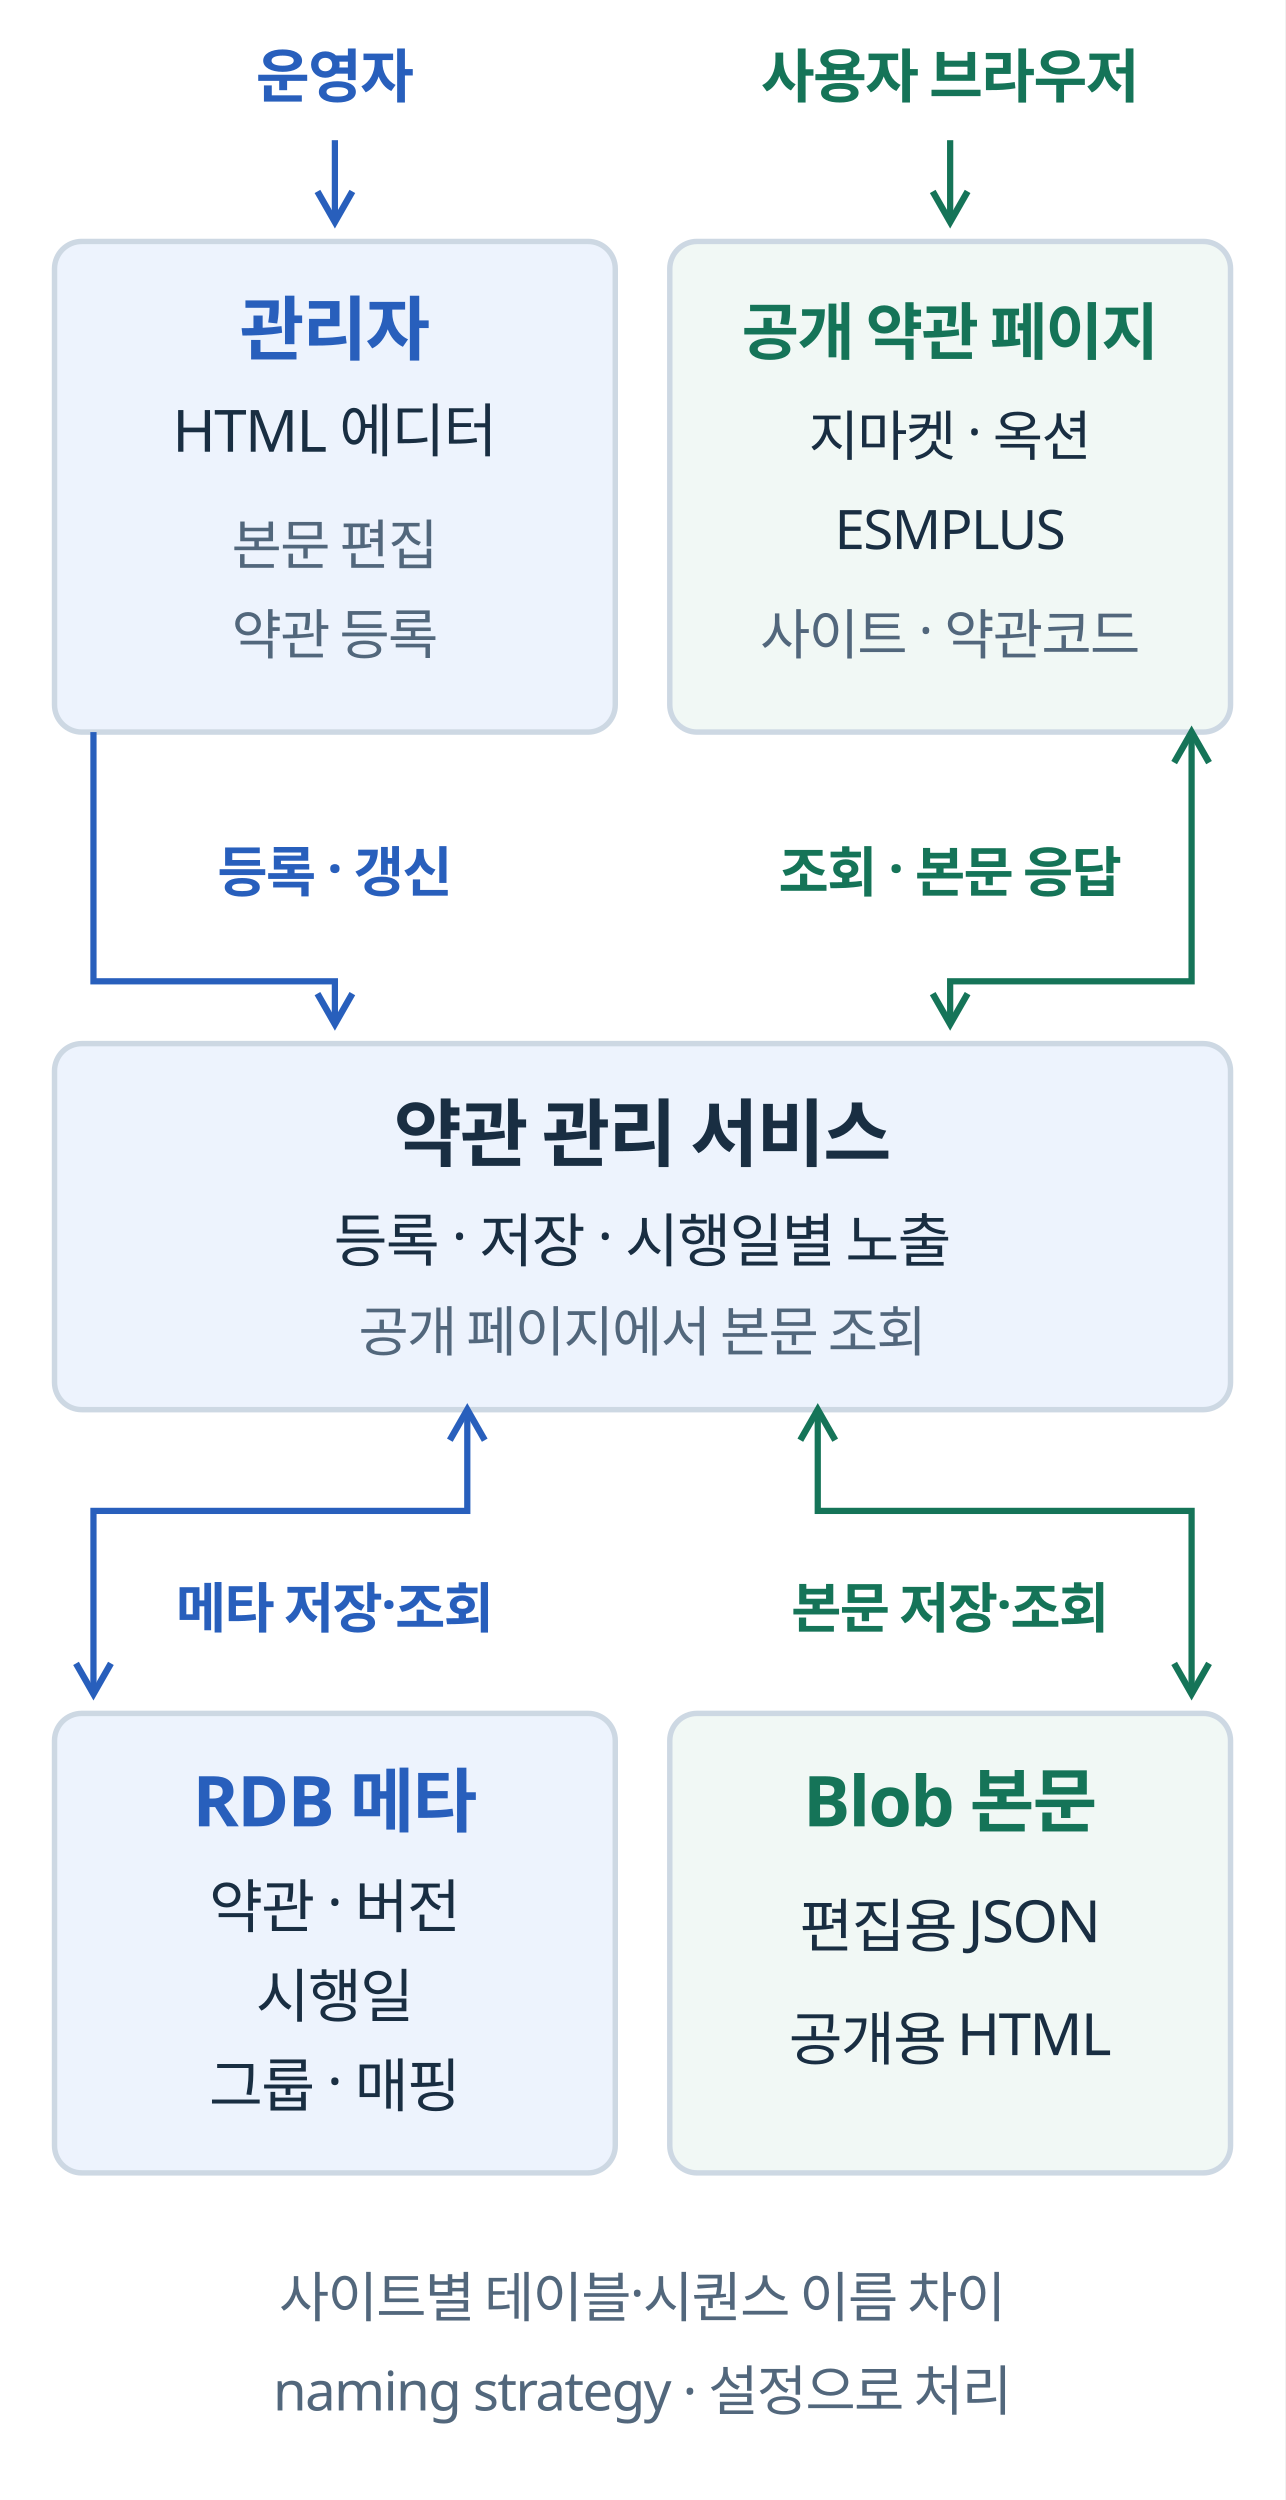
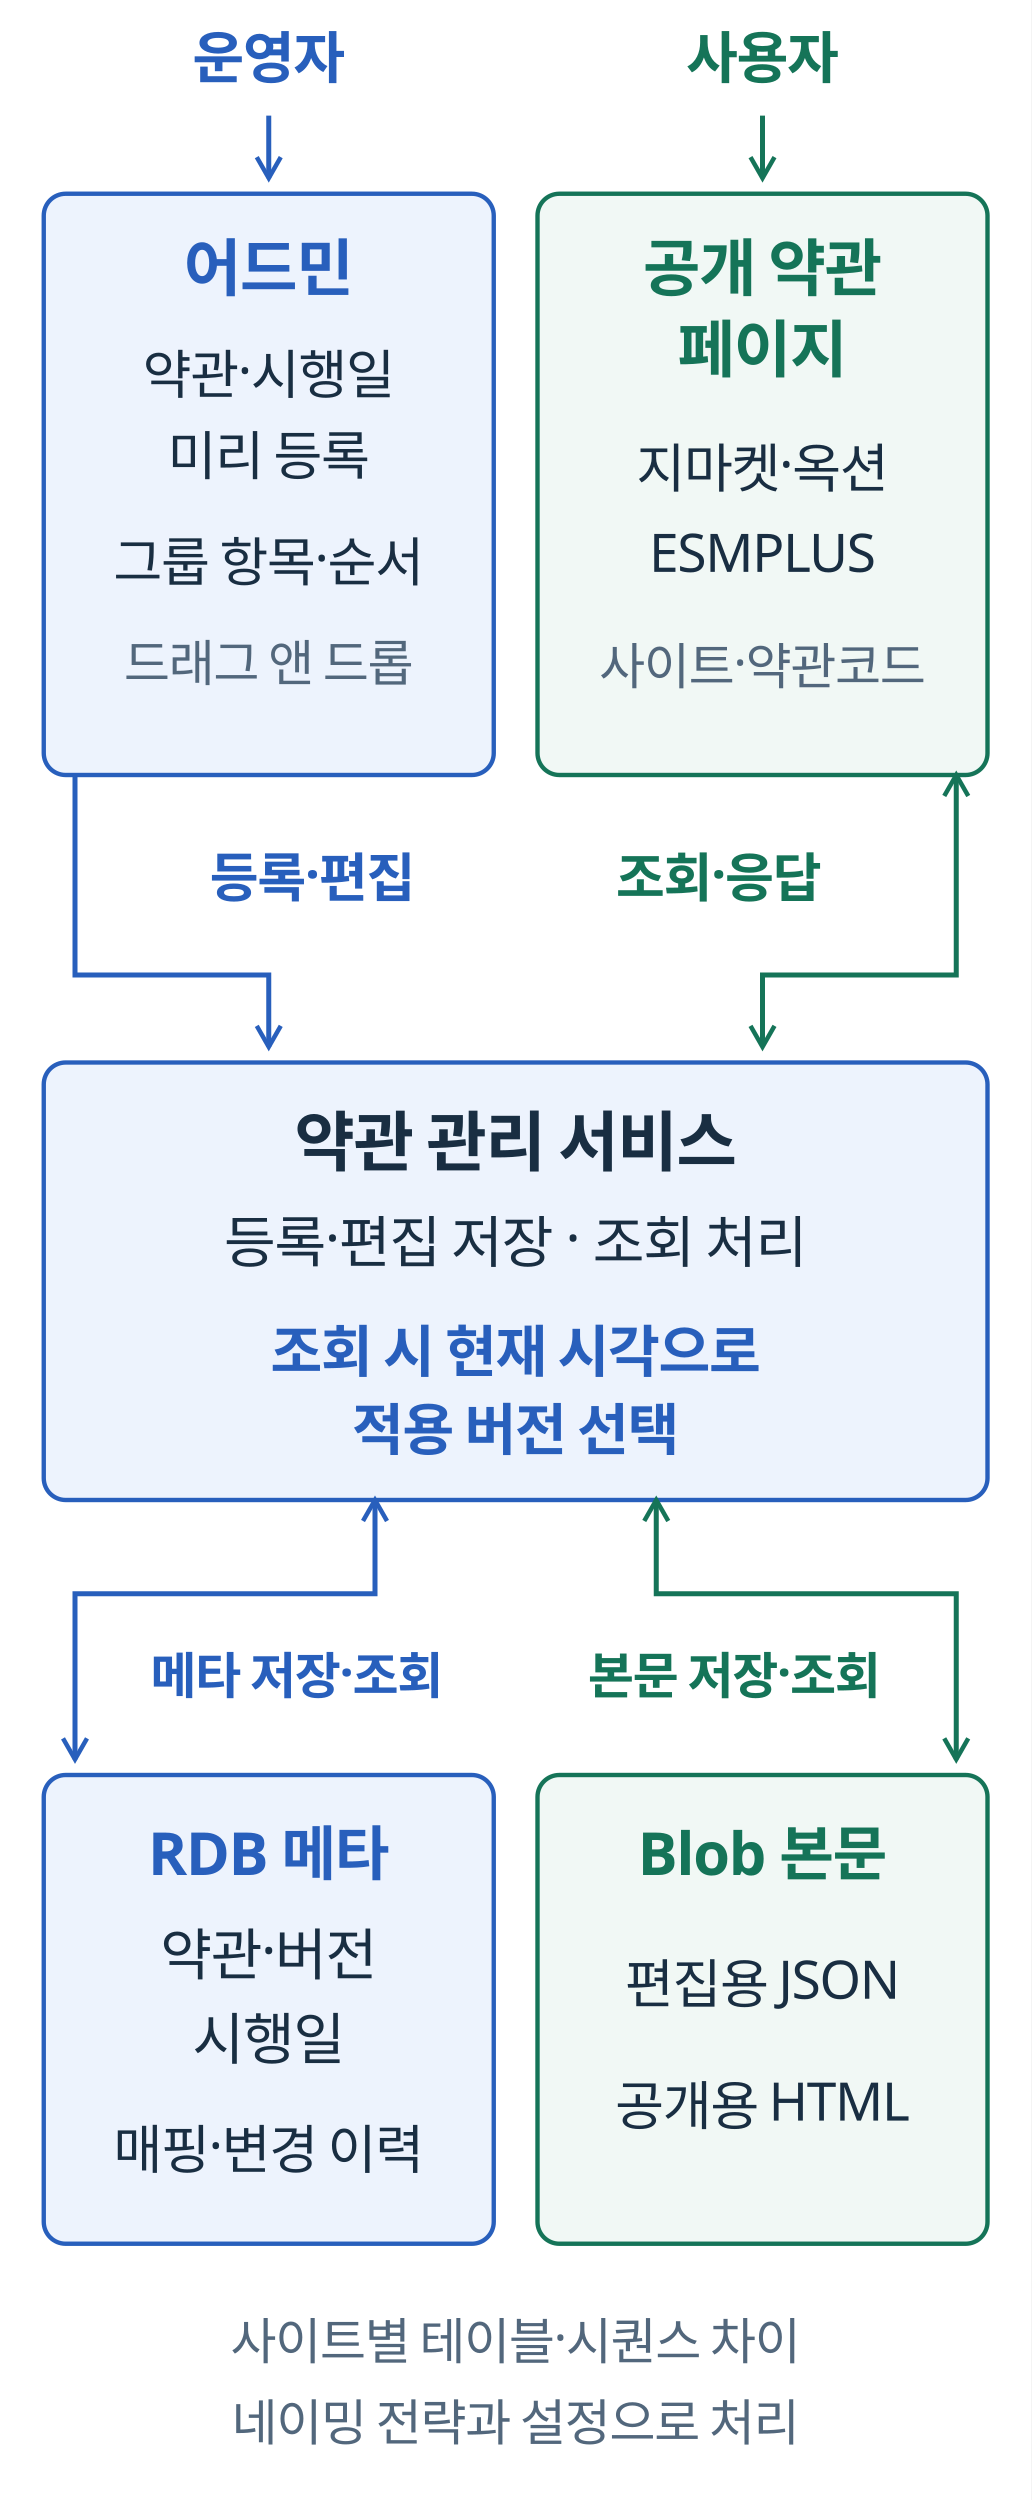
- <svg xmlns="http://www.w3.org/2000/svg" width="330" height="642" viewBox="0 0 330 642" role="img" aria-labelledby="terms-architecture-narrow-title terms-architecture-narrow-desc">
+ <svg xmlns="http://www.w3.org/2000/svg" width="330" height="800" viewBox="0 0 330 800" role="img" aria-labelledby="terms-architecture-narrow-title terms-architecture-narrow-desc">
  <defs>
-     <marker id="terms-architecture-narrow-arrow-blue" viewBox="0 0 10 10" refX="8" refY="5" markerWidth="7" markerHeight="7" orient="auto-start-reverse">
+     <marker id="terms-architecture-narrow-blue" viewBox="0 0 10 10" refX="8" refY="5" markerWidth="6" markerHeight="6" orient="auto-start-reverse">
      <path d="M1 1L8 5L1 9" fill="none" stroke="#285fbc" stroke-width="1.5" />
    </marker>
-     <marker id="terms-architecture-narrow-arrow-green" viewBox="0 0 10 10" refX="8" refY="5" markerWidth="7" markerHeight="7" orient="auto-start-reverse">
+     <marker id="terms-architecture-narrow-green" viewBox="0 0 10 10" refX="8" refY="5" markerWidth="6" markerHeight="6" orient="auto-start-reverse">
      <path d="M1 1L8 5L1 9" fill="none" stroke="#157458" stroke-width="1.5" />
    </marker>
-     <style>text{font-family:'Pretendard','Apple SD Gothic Neo','Noto Sans KR',sans-serif;letter-spacing:-.4px;fill:#192e42}</style>
+     <marker id="terms-architecture-narrow-muted" viewBox="0 0 10 10" refX="8" refY="5" markerWidth="6" markerHeight="6" orient="auto-start-reverse">
+       <path d="M1 1L8 5L1 9" fill="none" stroke="#52677c" stroke-width="1.5" />
+     </marker>
+     <style>text{font-family:'Pretendard','Apple SD Gothic Neo','Noto Sans KR',sans-serif;letter-spacing:-.4px}</style>
  </defs>
  <rect width="100%" height="100%" fill="#fff" />
-   <text x="86" y="25" text-anchor="middle" font-size="15" font-weight="650" style="fill:#285fbc">운영자</text>
-   <text x="244" y="25" text-anchor="middle" font-size="15" font-weight="650" style="fill:#157458">사용자 브라우저</text>
-   <path d="M86 36V57" fill="none" stroke="#285fbc" stroke-width="1.6" marker-end="url(#terms-architecture-narrow-arrow-blue)" />
-   <path d="M244 36V57" fill="none" stroke="#157458" stroke-width="1.6" marker-end="url(#terms-architecture-narrow-arrow-green)" />
-   <rect x="14" y="62" width="144" height="126" rx="7" fill="#edf3fd" stroke="#cdd8e3" stroke-width="1.4" />
-   <text x="86" y="91" text-anchor="middle" font-size="18" font-weight="750" style="fill:#285fbc">관리자</text>
-   <text x="86" y="116" text-anchor="middle" font-size="15" font-weight="500" style="fill:#192e42">HTML 에디터</text>
-   <text x="86" y="145" text-anchor="middle" font-size="14" font-weight="500" style="fill:#52677c">본문 편집</text>
-   <text x="86" y="168" text-anchor="middle" font-size="14" font-weight="500" style="fill:#52677c">약관 등록</text>
-   <rect x="172" y="62" width="144" height="126" rx="7" fill="#f1f8f5" stroke="#cdd8e3" stroke-width="1.4" />
-   <text x="244" y="91" text-anchor="middle" font-size="16" font-weight="750" style="fill:#157458">공개 약관 페이지</text>
-   <text x="244" y="117" text-anchor="middle" font-size="14" font-weight="500" style="fill:#192e42">지마켓 · 옥션</text>
-   <text x="244" y="141" text-anchor="middle" font-size="14" font-weight="500" style="fill:#192e42">ESMPLUS</text>
-   <text x="244" y="168" text-anchor="middle" font-size="14" font-weight="500" style="fill:#52677c">사이트 · 약관코드</text>
-   <path d="M24 188V252H86V263" fill="none" stroke="#285fbc" stroke-width="1.6" marker-end="url(#terms-architecture-narrow-arrow-blue)" />
-   <text x="86" y="229" text-anchor="middle" font-size="14" font-weight="650" style="fill:#285fbc">등록 · 갱신</text>
-   <path d="M306 188V252H244V263" fill="none" stroke="#157458" stroke-width="1.6" marker-end="url(#terms-architecture-narrow-arrow-green)" marker-start="url(#terms-architecture-narrow-arrow-green)" />
-   <text x="244" y="229" text-anchor="middle" font-size="14" font-weight="650" style="fill:#157458">조회 · 본문 응답</text>
-   <rect x="14" y="268" width="302" height="94" rx="7" fill="#edf3fd" stroke="#cdd8e3" stroke-width="1.4" />
-   <text x="165" y="298" text-anchor="middle" font-size="19" font-weight="750" style="fill:#192e42">약관 관리 서비스</text>
-   <text x="165" y="324" text-anchor="middle" font-size="15" font-weight="500" style="fill:#192e42">등록 · 저장 · 시행일별 노출</text>
-   <text x="165" y="347" text-anchor="middle" font-size="14" font-weight="500" style="fill:#52677c">공개 페이지에서 본문 조회</text>
-   <path d="M120 362V388H24V435" fill="none" stroke="#285fbc" stroke-width="1.6" marker-end="url(#terms-architecture-narrow-arrow-blue)" marker-start="url(#terms-architecture-narrow-arrow-blue)" />
-   <path d="M210 362V388H306V435" fill="none" stroke="#157458" stroke-width="1.6" marker-end="url(#terms-architecture-narrow-arrow-green)" marker-start="url(#terms-architecture-narrow-arrow-green)" />
-   <text x="86" y="418" text-anchor="middle" font-size="14" font-weight="650" style="fill:#285fbc">메타 저장·조회</text>
-   <text x="244" y="418" text-anchor="middle" font-size="14" font-weight="650" style="fill:#157458">본문 저장·조회</text>
-   <rect x="14" y="440" width="144" height="118" rx="7" fill="#edf3fd" stroke="#cdd8e3" stroke-width="1.4" />
-   <text x="86" y="469" text-anchor="middle" font-size="18" font-weight="750" style="fill:#285fbc">RDB 메타</text>
-   <text x="86" y="495" text-anchor="middle" font-size="15" font-weight="500" style="fill:#192e42">약관 · 버전</text>
-   <text x="86" y="518" text-anchor="middle" font-size="15" font-weight="500" style="fill:#192e42">시행일</text>
-   <text x="86" y="541" text-anchor="middle" font-size="15" font-weight="500" style="fill:#192e42">그룹 · 매핑</text>
-   <rect x="172" y="440" width="144" height="118" rx="7" fill="#f1f8f5" stroke="#cdd8e3" stroke-width="1.4" />
-   <text x="244" y="469" text-anchor="middle" font-size="18" font-weight="750" style="fill:#157458">Blob 본문</text>
-   <text x="244" y="500" text-anchor="middle" font-size="15" font-weight="500" style="fill:#192e42">편집용 JSON</text>
-   <text x="244" y="529" text-anchor="middle" font-size="15" font-weight="500" style="fill:#192e42">공개용 HTML</text>
-   <text x="165" y="595" text-anchor="middle" font-size="14" font-weight="500" style="fill:#52677c">사이트별 테이블·시퀀스 이름 차이</text>
-   <text x="165" y="619" text-anchor="middle" font-size="14" font-weight="500" style="fill:#52677c">naming strategy · 설정으로 처리</text>
+   <text x="86" y="25" font-size="18" fill="#285fbc" font-weight="650" text-anchor="middle">운영자</text>
+   <path d="M86 37 V57" fill="none" stroke="#285fbc" stroke-width="1.6" marker-end="url(#terms-architecture-narrow-blue)" />
+   <text x="244" y="25" font-size="18" fill="#157458" font-weight="650" text-anchor="middle">사용자</text>
+   <path d="M244 37 V57" fill="none" stroke="#157458" stroke-width="1.6" marker-end="url(#terms-architecture-narrow-green)" />
+   <g class="component">
+     <rect class="node" x="14" y="62" width="144" height="186" rx="7" fill="#edf3fd" stroke="#285fbc" stroke-width="1.4" />
+     <text x="86.0" y="93" font-size="20" fill="#285fbc" font-weight="750" text-anchor="middle">어드민</text>
+     <text x="86.0" y="126" font-size="17" fill="#192e42" font-weight="500" text-anchor="middle">약관·시행일</text>
+     <text x="86.0" y="152" font-size="17" fill="#192e42" font-weight="500" text-anchor="middle">미리 등록</text>
+     <text x="86.0" y="186" font-size="17" fill="#192e42" font-weight="500" text-anchor="middle">그룹 항목·순서</text>
+     <text x="86.0" y="218" font-size="16" fill="#52677c" font-weight="500" text-anchor="middle">드래그 앤 드롭</text>
+   </g>
+   <g class="component">
+     <rect class="node" x="172" y="62" width="144" height="186" rx="7" fill="#f1f8f5" stroke="#157458" stroke-width="1.4" />
+     <text x="244.0" y="93" font-size="20" fill="#157458" font-weight="750" text-anchor="middle">공개 약관</text>
+     <text x="244.0" y="119" font-size="20" fill="#157458" font-weight="750" text-anchor="middle">페이지</text>
+     <text x="244.0" y="156" font-size="17" fill="#192e42" font-weight="500" text-anchor="middle">지마켓·옥션</text>
+     <text x="244.0" y="183" font-size="17" fill="#192e42" font-weight="500" text-anchor="middle">ESMPLUS</text>
+     <text x="244.0" y="219" font-size="16" fill="#52677c" font-weight="500" text-anchor="middle">사이트·약관코드</text>
+   </g>
+   <path d="M24 248 V312 H86 V335" fill="none" stroke="#285fbc" stroke-width="1.6" marker-end="url(#terms-architecture-narrow-blue)" />
+   <text x="100" y="287" font-size="17" fill="#285fbc" font-weight="650" text-anchor="middle">등록·편집</text>
+   <path d="M306 248 V312 H244 V335" fill="none" stroke="#157458" stroke-width="1.6" marker-end="url(#terms-architecture-narrow-green)" marker-start="url(#terms-architecture-narrow-green)" />
+   <text x="230" y="287" font-size="17" fill="#157458" font-weight="650" text-anchor="middle">조회·응답</text>
+   <g class="component">
+     <rect class="node" x="14" y="340" width="302" height="140" rx="7" fill="#edf3fd" stroke="#285fbc" stroke-width="1.4" />
+     <text x="165.0" y="373" font-size="21" fill="#192e42" font-weight="750" text-anchor="middle">약관 관리 서비스</text>
+     <text x="165.0" y="404" font-size="18" fill="#192e42" font-weight="500" text-anchor="middle">등록·편집 저장 · 조회 처리</text>
+     <text x="165.0" y="439" font-size="18" fill="#285fbc" font-weight="700" text-anchor="middle">조회 시 현재 시각으로</text>
+     <text x="165.0" y="464" font-size="18" fill="#285fbc" font-weight="700" text-anchor="middle">적용 버전 선택</text>
+   </g>
+   <path d="M120 480 V510 H24 V563" fill="none" stroke="#285fbc" stroke-width="1.6" marker-end="url(#terms-architecture-narrow-blue)" marker-start="url(#terms-architecture-narrow-blue)" />
+   <text x="95" y="542" font-size="16" fill="#285fbc" font-weight="650" text-anchor="middle">메타 저장·조회</text>
+   <path d="M210 480 V510 H306 V563" fill="none" stroke="#157458" stroke-width="1.6" marker-end="url(#terms-architecture-narrow-green)" marker-start="url(#terms-architecture-narrow-green)" />
+   <text x="235" y="542" font-size="16" fill="#157458" font-weight="650" text-anchor="middle">본문 저장·조회</text>
+   <g class="component">
+     <rect class="node" x="14" y="568" width="144" height="150" rx="7" fill="#edf3fd" stroke="#285fbc" stroke-width="1.4" />
+     <text x="86.0" y="600" font-size="19" fill="#285fbc" font-weight="750" text-anchor="middle">RDB 메타</text>
+     <text x="86.0" y="632" font-size="18" fill="#192e42" font-weight="500" text-anchor="middle">약관·버전</text>
+     <text x="86.0" y="659" font-size="18" fill="#192e42" font-weight="500" text-anchor="middle">시행일</text>
+     <text x="86.0" y="694" font-size="17" fill="#192e42" font-weight="500" text-anchor="middle">매핑·변경 이력</text>
+   </g>
+   <g class="component">
+     <rect class="node" x="172" y="568" width="144" height="150" rx="7" fill="#f1f8f5" stroke="#157458" stroke-width="1.4" />
+     <text x="244.0" y="600" font-size="19" fill="#157458" font-weight="750" text-anchor="middle">Blob 본문</text>
+     <text x="244.0" y="641" font-size="17" fill="#192e42" font-weight="500" text-anchor="middle">편집용 JSON</text>
+     <text x="244.0" y="680" font-size="17" fill="#192e42" font-weight="500" text-anchor="middle">공개용 HTML</text>
+   </g>
+   <text x="165" y="755" font-size="16" fill="#52677c" font-weight="500" text-anchor="middle">사이트별 테이블·시퀀스 차이</text>
+   <text x="165" y="781" font-size="16" fill="#52677c" font-weight="500" text-anchor="middle">네이밍 전략과 설정으로 처리</text>
</svg>
